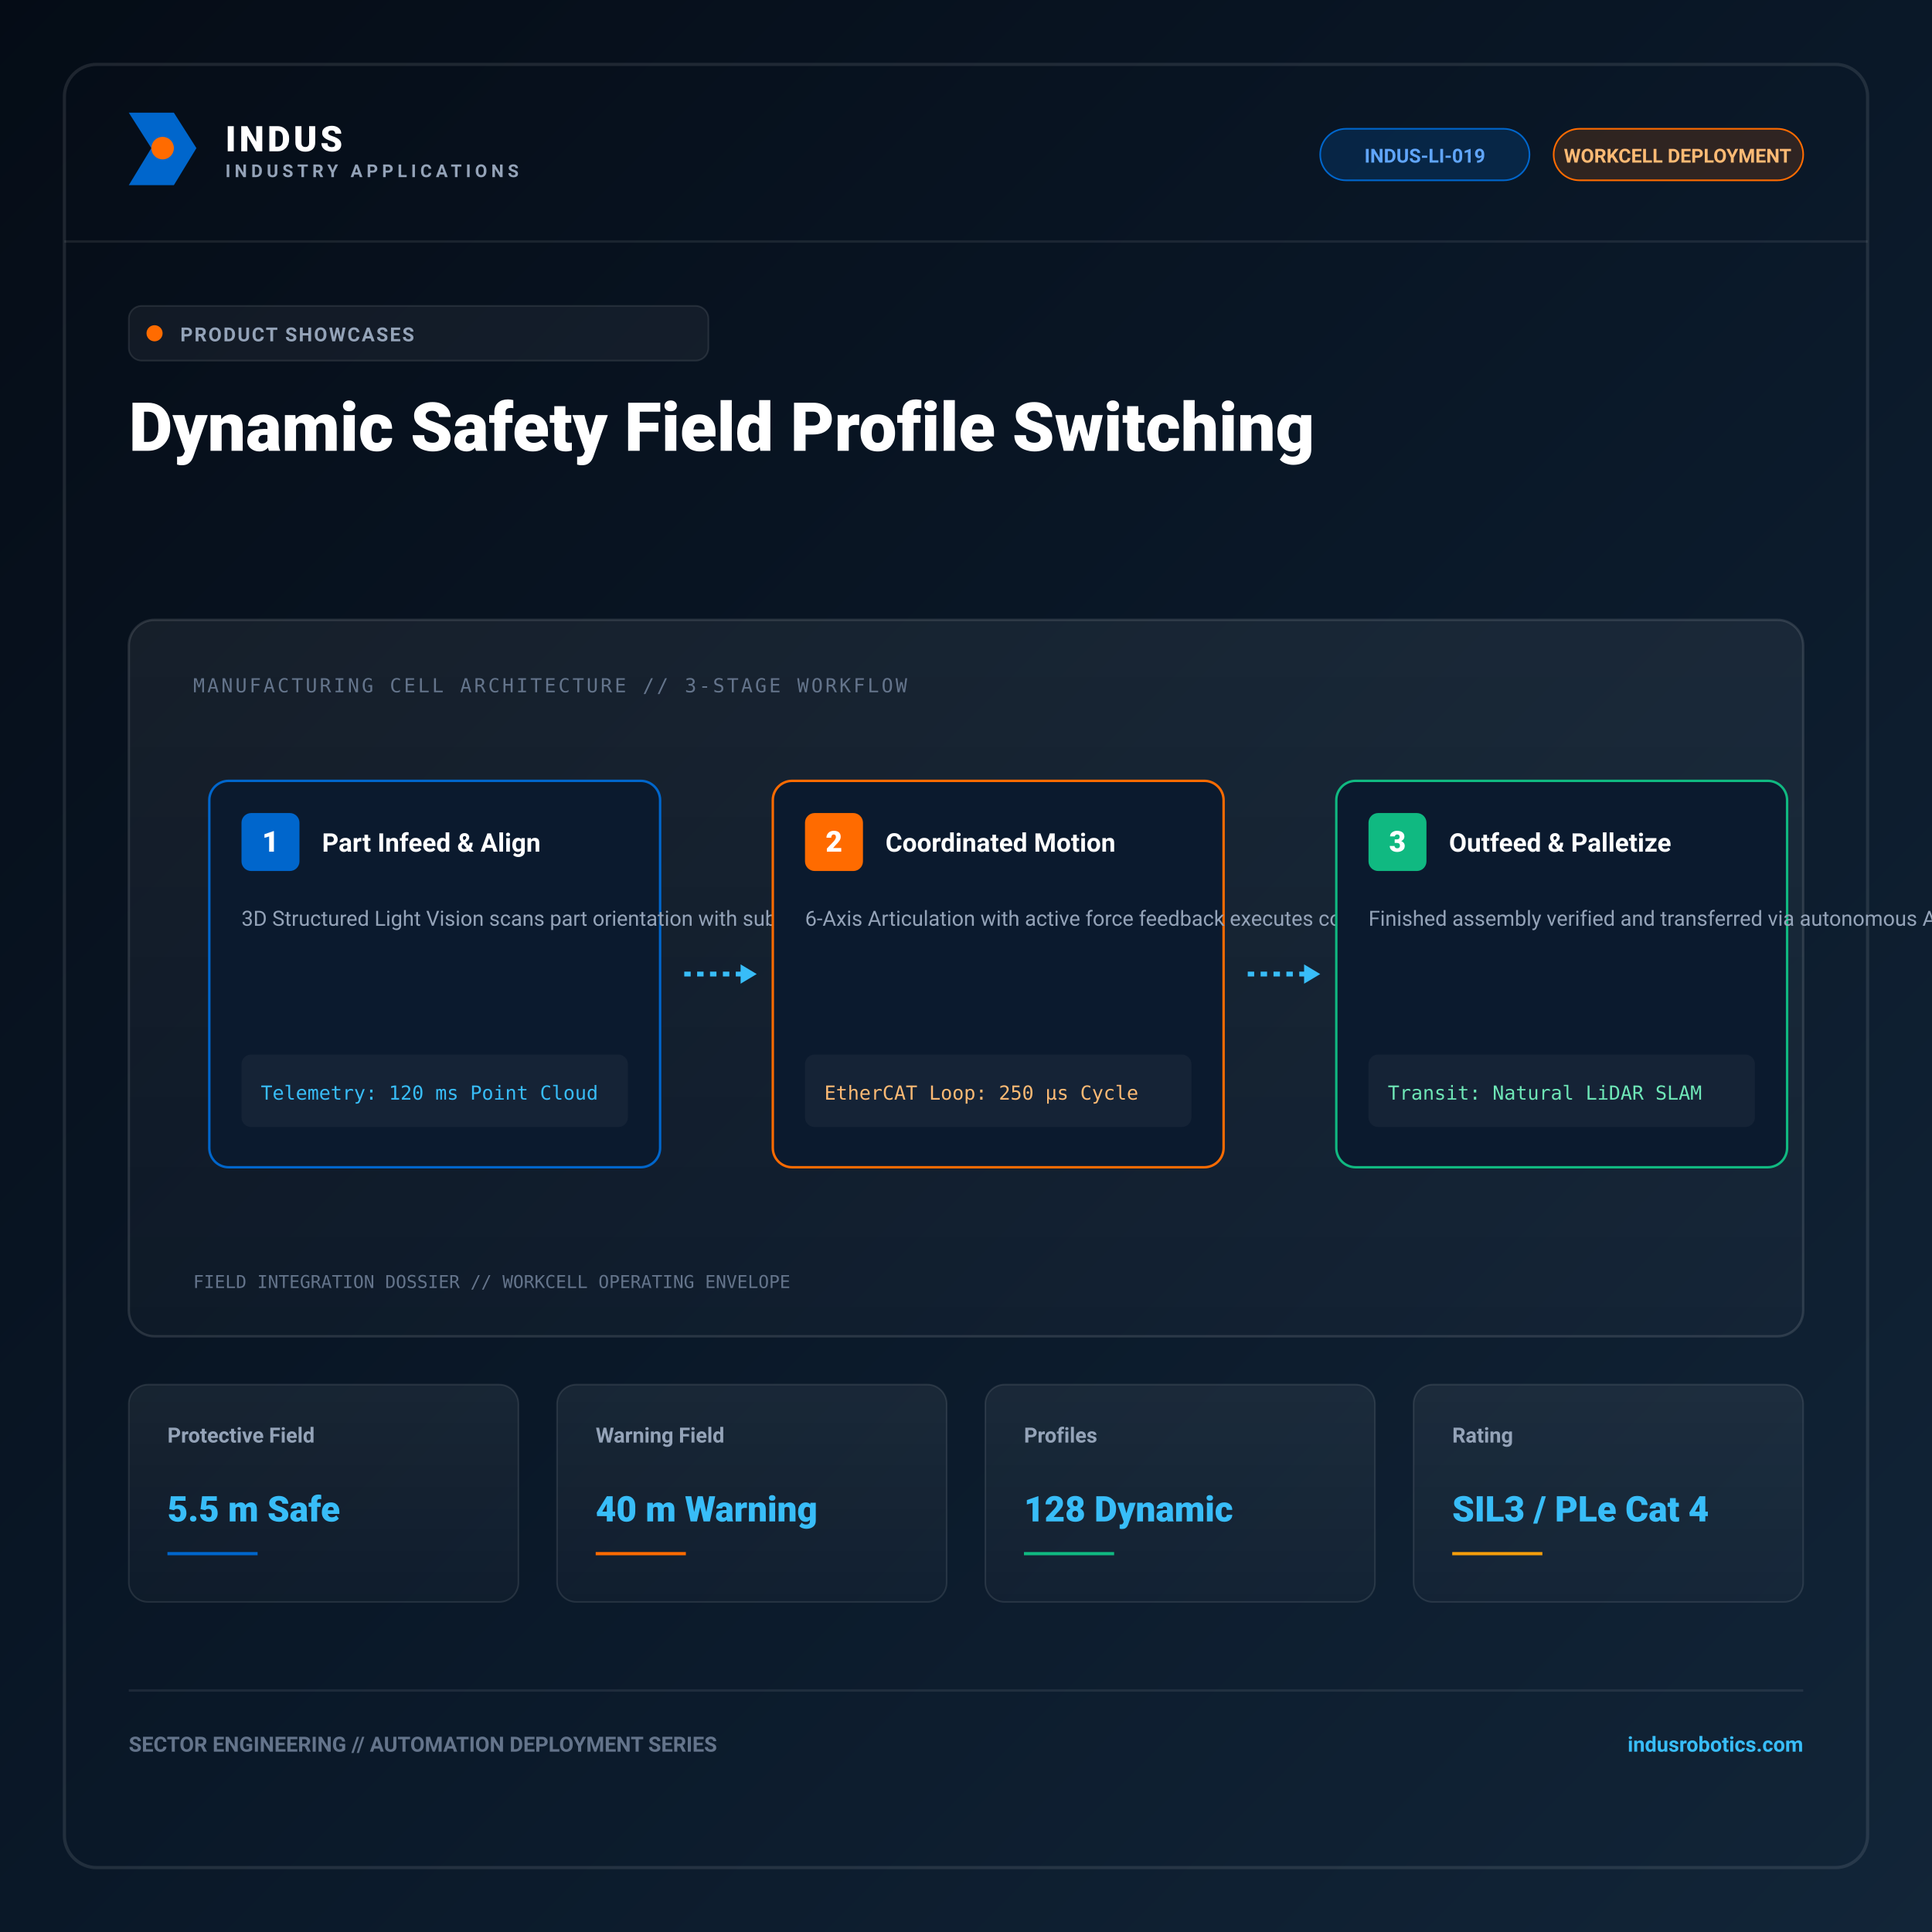
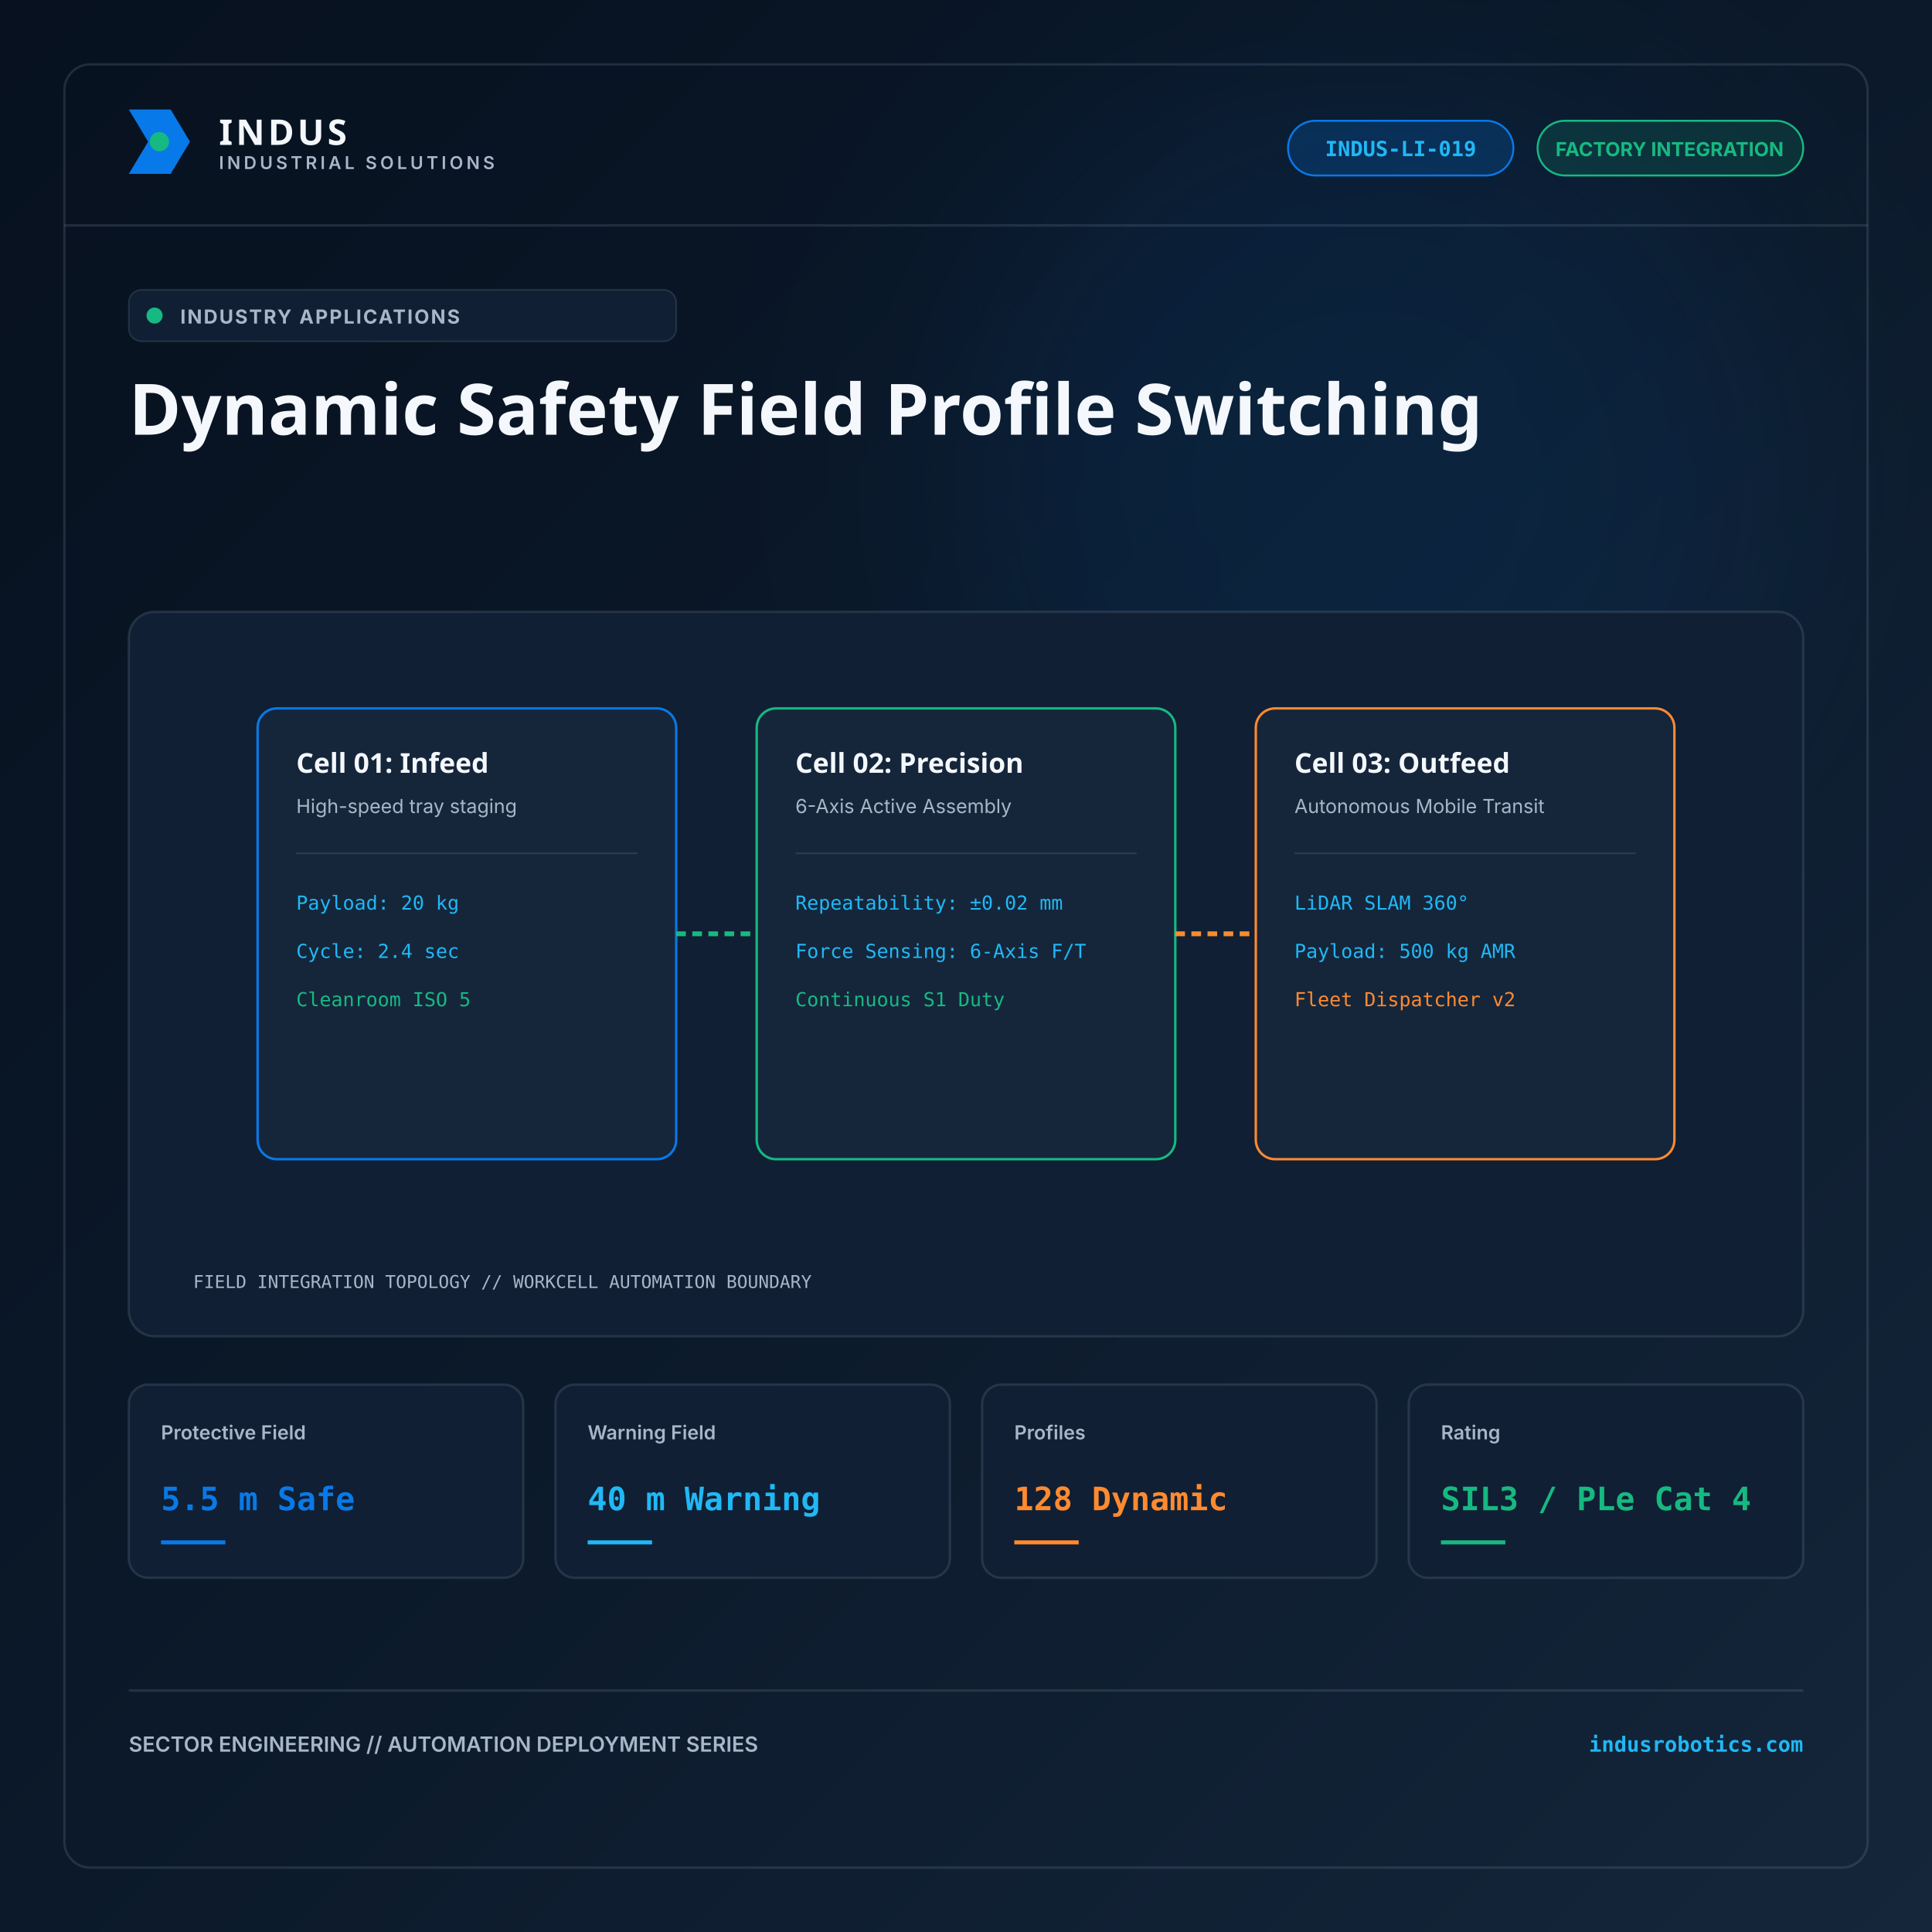
<svg xmlns="http://www.w3.org/2000/svg" viewBox="0 0 1200 1200" width="1200" height="1200">
  <defs>
    <linearGradient id="bgGradC" x1="0%" y1="0%" x2="100%" y2="100%">
-       <stop offset="0%" stop-color="#050C16" />
-       <stop offset="50%" stop-color="#0A1828" />
-       <stop offset="100%" stop-color="#122538" />
-     </linearGradient>
-     <linearGradient id="cardGrad" x1="0%" y1="0%" x2="0%" y2="100%">
-       <stop offset="0%" stop-color="rgba(255,255,255,0.06)" />
-       <stop offset="100%" stop-color="rgba(255,255,255,0.02)" />
+       <stop offset="0%" stop-color="#07111F" />
+       <stop offset="50%" stop-color="#0B192A" />
+       <stop offset="100%" stop-color="#15263B" />
    </linearGradient>
  </defs>
  <rect width="1200" height="1200" fill="url(#bgGradC)" />
-   <rect x="40" y="40" width="1120" height="1120" rx="20" fill="none" stroke="rgba(255,255,255,0.1)" stroke-width="2" />
-   <line x1="40" y1="150" x2="1160" y2="150" stroke="rgba(255,255,255,0.08)" stroke-width="1.5" />
-   <g transform="translate(80, 70)">
-     <polygon points="0,0 28,0 42,22 28,45 0,45 14,22" fill="#0066CC" />
-     <circle cx="21" cy="22" r="7" fill="#FF6B00" />
-     <text x="60" y="24" font-family="-apple-system, BlinkMacSystemFont, 'Segoe UI', Roboto, sans-serif" font-weight="900" font-size="22" fill="#FFFFFF" letter-spacing="2">INDUS</text>
-     <text x="60" y="40" font-family="-apple-system, BlinkMacSystemFont, 'Segoe UI', Roboto, sans-serif" font-weight="600" font-size="11" fill="#94A3B8" letter-spacing="2.5">INDUSTRY APPLICATIONS</text>
+   <circle cx="850" cy="300" r="260" fill="#0879E8" opacity="0.1" filter="blur(80px)" />
+   <rect x="40" y="40" width="1120" height="1120" rx="16" fill="none" stroke="rgba(148, 163, 184, 0.18)" stroke-width="1.5" />
+   <line x1="40" y1="140" x2="1160" y2="140" stroke="rgba(148, 163, 184, 0.18)" stroke-width="1.5" />
+   <g transform="translate(80, 68)">
+     <polygon points="0,0 26,0 38,20 26,40 0,40 12,20" fill="#0879E8" />
+     <circle cx="19" cy="20" r="6" fill="#16B981" />
+     <text x="56" y="22" font-family="'Manrope', sans-serif" font-weight="900" font-size="22" fill="#F4F7FB" letter-spacing="2">INDUS</text>
+     <text x="56" y="37" font-family="'Inter', sans-serif" font-weight="600" font-size="11" fill="#A8B6C8" letter-spacing="2">INDUSTRIAL SOLUTIONS</text>
  </g>
-   <g transform="translate(820, 80)">
-     <rect x="0" y="0" width="130" height="32" rx="16" fill="rgba(0,102,204,0.2)" stroke="#0066CC" stroke-width="1" />
-     <text x="65" y="21" font-family="-apple-system, BlinkMacSystemFont, 'Segoe UI', Roboto, sans-serif" font-weight="700" font-size="12" fill="#60A5FA" text-anchor="middle">INDUS-LI-019</text>
-     <rect x="145" y="0" width="155" height="32" rx="16" fill="rgba(255,107,0,0.15)" stroke="#FF6B00" stroke-width="1" />
-     <text x="222" y="21" font-family="-apple-system, BlinkMacSystemFont, 'Segoe UI', Roboto, sans-serif" font-weight="700" font-size="12" fill="#FDBA74" text-anchor="middle">WORKCELL DEPLOYMENT</text>
+   <g transform="translate(800, 75)">
+     <rect x="0" y="0" width="140" height="34" rx="17" fill="rgba(8, 121, 232, 0.2)" stroke="#0879E8" stroke-width="1.2" />
+     <text x="70" y="22" font-family="'JetBrains Mono', monospace" font-weight="700" font-size="13" fill="#20B8F5" text-anchor="middle">INDUS-LI-019</text>
+     <rect x="155" y="0" width="165" height="34" rx="17" fill="rgba(22, 185, 129, 0.15)" stroke="#16B981" stroke-width="1.2" />
+     <text x="237" y="22" font-family="'Inter', sans-serif" font-weight="700" font-size="12" fill="#16B981" text-anchor="middle">FACTORY INTEGRATION</text>
  </g>
-   <g transform="translate(80, 190)">
-     <rect x="0" y="0" width="360" height="34" rx="8" fill="rgba(255,255,255,0.05)" stroke="rgba(255,255,255,0.1)" stroke-width="1" />
-     <circle cx="16" cy="17" r="5" fill="#FF6B00" />
-     <text x="32" y="22" font-family="-apple-system, BlinkMacSystemFont, 'Segoe UI', Roboto, sans-serif" font-weight="700" font-size="12" fill="#94A3B8" letter-spacing="1">PRODUCT SHOWCASES</text>
+   <g transform="translate(80, 180)">
+     <rect x="0" y="0" width="340" height="32" rx="8" fill="#101F33" stroke="rgba(148, 163, 184, 0.18)" stroke-width="1" />
+     <circle cx="16" cy="16" r="5" fill="#16B981" />
+     <text x="32" y="21" font-family="'Inter', sans-serif" font-weight="700" font-size="12" fill="#A8B6C8" letter-spacing="1">INDUSTRY APPLICATIONS</text>
  </g>
-   <text x="80" y="280" font-family="-apple-system, BlinkMacSystemFont, 'Segoe UI', Roboto, sans-serif" font-weight="800" font-size="42" fill="#FFFFFF">
+   <text x="80" y="270" font-family="'Manrope', sans-serif" font-weight="900" font-size="44" fill="#F4F7FB">
    <tspan x="80" dy="0">Dynamic Safety Field Profile Switching</tspan>
-     <tspan x="80" dy="50" fill="#38BDF8" />
+     <tspan x="80" dy="54" fill="#16B981" />
  </text>
-   <g transform="translate(80, 385)">
-     <rect width="1040" height="445" rx="16" fill="url(#cardGrad)" stroke="rgba(255,255,255,0.12)" stroke-width="1.5" />
-     <text x="40" y="45" font-family="monospace" font-size="12" fill="#64748B" letter-spacing="1.5">MANUFACTURING CELL ARCHITECTURE // 3-STAGE WORKFLOW</text>
-     <g transform="translate(50, 100)">
-       <g transform="translate(0, 0)">
-         <rect width="280" height="240" rx="12" fill="#0B1A2E" stroke="#0066CC" stroke-width="1.5" />
-         <rect x="20" y="20" width="36" height="36" rx="6" fill="#0066CC" />
-         <text x="38" y="44" font-family="-apple-system, BlinkMacSystemFont, 'Segoe UI', Roboto, sans-serif" font-weight="900" font-size="18" fill="#FFFFFF" text-anchor="middle">1</text>
-         <text x="70" y="44" font-family="-apple-system, BlinkMacSystemFont, 'Segoe UI', Roboto, sans-serif" font-weight="700" font-size="16" fill="#FFFFFF">Part Infeed &amp; Align</text>
-         <text x="20" y="90" font-family="-apple-system, BlinkMacSystemFont, 'Segoe UI', Roboto, sans-serif" font-size="13" fill="#94A3B8">3D Structured Light Vision scans part orientation with sub-millimeter precision.</text>
-         <rect x="20" y="170" width="240" height="45" rx="6" fill="rgba(255,255,255,0.04)" />
-         <text x="32" y="198" font-family="monospace" font-size="12" fill="#38BDF8">Telemetry: 120 ms Point Cloud</text>
-       </g>
-       <path d="M 295 120 L 335 120" stroke="#38BDF8" stroke-width="3" stroke-dasharray="4 4" />
-       <polygon points="340,120 330,114 330,126" fill="#38BDF8" />
-       <g transform="translate(350, 0)">
-         <rect width="280" height="240" rx="12" fill="#0B1A2E" stroke="#FF6B00" stroke-width="1.5" />
-         <rect x="20" y="20" width="36" height="36" rx="6" fill="#FF6B00" />
-         <text x="38" y="44" font-family="-apple-system, BlinkMacSystemFont, 'Segoe UI', Roboto, sans-serif" font-weight="900" font-size="18" fill="#FFFFFF" text-anchor="middle">2</text>
-         <text x="70" y="44" font-family="-apple-system, BlinkMacSystemFont, 'Segoe UI', Roboto, sans-serif" font-weight="700" font-size="16" fill="#FFFFFF">Coordinated Motion</text>
-         <text x="20" y="90" font-family="-apple-system, BlinkMacSystemFont, 'Segoe UI', Roboto, sans-serif" font-size="13" fill="#94A3B8">6-Axis Articulation with active force feedback executes contouring.</text>
-         <rect x="20" y="170" width="240" height="45" rx="6" fill="rgba(255,255,255,0.04)" />
-         <text x="32" y="198" font-family="monospace" font-size="12" fill="#FDBA74">EtherCAT Loop: 250 µs Cycle</text>
-       </g>
-       <path d="M 645 120 L 685 120" stroke="#38BDF8" stroke-width="3" stroke-dasharray="4 4" />
-       <polygon points="690,120 680,114 680,126" fill="#38BDF8" />
-       <g transform="translate(700, 0)">
-         <rect width="280" height="240" rx="12" fill="#0B1A2E" stroke="#10B981" stroke-width="1.5" />
-         <rect x="20" y="20" width="36" height="36" rx="6" fill="#10B981" />
-         <text x="38" y="44" font-family="-apple-system, BlinkMacSystemFont, 'Segoe UI', Roboto, sans-serif" font-weight="900" font-size="18" fill="#FFFFFF" text-anchor="middle">3</text>
-         <text x="70" y="44" font-family="-apple-system, BlinkMacSystemFont, 'Segoe UI', Roboto, sans-serif" font-weight="700" font-size="16" fill="#FFFFFF">Outfeed &amp; Palletize</text>
-         <text x="20" y="90" font-family="-apple-system, BlinkMacSystemFont, 'Segoe UI', Roboto, sans-serif" font-size="13" fill="#94A3B8">Finished assembly verified and transferred via autonomous AMR fleet.</text>
-         <rect x="20" y="170" width="240" height="45" rx="6" fill="rgba(255,255,255,0.04)" />
-         <text x="32" y="198" font-family="monospace" font-size="12" fill="#6EE7B7">Transit: Natural LiDAR SLAM</text>
-       </g>
+   <g transform="translate(80, 380)">
+     <rect width="1040" height="450" rx="16" fill="#101F33" stroke="rgba(148, 163, 184, 0.18)" stroke-width="1.5" />
+     <g transform="translate(80, 60)">
+       <rect width="260" height="280" rx="12" fill="#15263B" stroke="#0879E8" stroke-width="1.5" />
+       <text x="24" y="40" font-family="'Manrope', sans-serif" font-size="17" font-weight="800" fill="#F4F7FB">Cell 01: Infeed</text>
+       <text x="24" y="65" font-family="'Inter', sans-serif" font-size="12" fill="#A8B6C8">High-speed tray staging</text>
+       <line x1="24" y1="90" x2="236" y2="90" stroke="rgba(148, 163, 184, 0.18)" stroke-width="1" />
+       <text x="24" y="125" font-family="'JetBrains Mono', monospace" font-size="12" fill="#20B8F5">Payload: 20 kg</text>
+       <text x="24" y="155" font-family="'JetBrains Mono', monospace" font-size="12" fill="#20B8F5">Cycle: 2.4 sec</text>
+       <text x="24" y="185" font-family="'JetBrains Mono', monospace" font-size="12" fill="#16B981">Cleanroom ISO 5</text>
    </g>
-     <text x="40" y="415" font-family="monospace" font-size="11" fill="#64748B">FIELD INTEGRATION DOSSIER // WORKCELL OPERATING ENVELOPE</text>
+     <line x1="340" y1="200" x2="390" y2="200" stroke="#16B981" stroke-width="3" stroke-dasharray="6 4" />
+     <g transform="translate(390, 60)">
+       <rect width="260" height="280" rx="12" fill="#15263B" stroke="#16B981" stroke-width="1.5" />
+       <text x="24" y="40" font-family="'Manrope', sans-serif" font-size="17" font-weight="800" fill="#F4F7FB">Cell 02: Precision</text>
+       <text x="24" y="65" font-family="'Inter', sans-serif" font-size="12" fill="#A8B6C8">6-Axis Active Assembly</text>
+       <line x1="24" y1="90" x2="236" y2="90" stroke="rgba(148, 163, 184, 0.18)" stroke-width="1" />
+       <text x="24" y="125" font-family="'JetBrains Mono', monospace" font-size="12" fill="#20B8F5">Repeatability: ±0.02 mm</text>
+       <text x="24" y="155" font-family="'JetBrains Mono', monospace" font-size="12" fill="#20B8F5">Force Sensing: 6-Axis F/T</text>
+       <text x="24" y="185" font-family="'JetBrains Mono', monospace" font-size="12" fill="#16B981">Continuous S1 Duty</text>
+     </g>
+     <line x1="650" y1="200" x2="700" y2="200" stroke="#FF8A30" stroke-width="3" stroke-dasharray="6 4" />
+     <g transform="translate(700, 60)">
+       <rect width="260" height="280" rx="12" fill="#15263B" stroke="#FF8A30" stroke-width="1.5" />
+       <text x="24" y="40" font-family="'Manrope', sans-serif" font-size="17" font-weight="800" fill="#F4F7FB">Cell 03: Outfeed</text>
+       <text x="24" y="65" font-family="'Inter', sans-serif" font-size="12" fill="#A8B6C8">Autonomous Mobile Transit</text>
+       <line x1="24" y1="90" x2="236" y2="90" stroke="rgba(148, 163, 184, 0.18)" stroke-width="1" />
+       <text x="24" y="125" font-family="'JetBrains Mono', monospace" font-size="12" fill="#20B8F5">LiDAR SLAM 360°</text>
+       <text x="24" y="155" font-family="'JetBrains Mono', monospace" font-size="12" fill="#20B8F5">Payload: 500 kg AMR</text>
+       <text x="24" y="185" font-family="'JetBrains Mono', monospace" font-size="12" fill="#FF8A30">Fleet Dispatcher v2</text>
+     </g>
+     <text x="40" y="420" font-family="'JetBrains Mono', monospace" font-size="11" fill="#A8B6C8">FIELD INTEGRATION TOPOLOGY // WORKCELL AUTOMATION BOUNDARY</text>
  </g>
  <g transform="translate(80, 860)">
    <g transform="translate(0, 0)">
-       <rect width="242" height="135" rx="12" fill="url(#cardGrad)" stroke="rgba(255,255,255,0.1)" stroke-width="1" />
-       <text x="24" y="36" font-family="-apple-system, BlinkMacSystemFont, 'Segoe UI', Roboto, sans-serif" font-size="13" fill="#94A3B8" font-weight="600">Protective Field</text>
-       <text x="24" y="85" font-family="-apple-system, BlinkMacSystemFont, 'Segoe UI', Roboto, sans-serif" font-size="22" fill="#38BDF8" font-weight="800">5.5 m Safe</text>
-       <line x1="24" y1="105" x2="80" y2="105" stroke="#0066CC" stroke-width="2" />
+       <rect width="245" height="120" rx="12" fill="#101F33" stroke="rgba(148, 163, 184, 0.18)" stroke-width="1.5" />
+       <text x="20" y="34" font-family="'Inter', sans-serif" font-size="12" fill="#A8B6C8" font-weight="600">Protective Field</text>
+       <text x="20" y="78" font-family="'JetBrains Mono', monospace" font-size="20" fill="#0879E8" font-weight="700">5.5 m Safe</text>
+       <line x1="20" y1="98" x2="60" y2="98" stroke="#0879E8" stroke-width="2.5" />
    </g>
-     <g transform="translate(266, 0)">
-       <rect width="242" height="135" rx="12" fill="url(#cardGrad)" stroke="rgba(255,255,255,0.1)" stroke-width="1" />
-       <text x="24" y="36" font-family="-apple-system, BlinkMacSystemFont, 'Segoe UI', Roboto, sans-serif" font-size="13" fill="#94A3B8" font-weight="600">Warning Field</text>
-       <text x="24" y="85" font-family="-apple-system, BlinkMacSystemFont, 'Segoe UI', Roboto, sans-serif" font-size="22" fill="#38BDF8" font-weight="800">40 m Warning</text>
-       <line x1="24" y1="105" x2="80" y2="105" stroke="#FF6B00" stroke-width="2" />
+     <g transform="translate(265, 0)">
+       <rect width="245" height="120" rx="12" fill="#101F33" stroke="rgba(148, 163, 184, 0.18)" stroke-width="1.5" />
+       <text x="20" y="34" font-family="'Inter', sans-serif" font-size="12" fill="#A8B6C8" font-weight="600">Warning Field</text>
+       <text x="20" y="78" font-family="'JetBrains Mono', monospace" font-size="20" fill="#20B8F5" font-weight="700">40 m Warning</text>
+       <line x1="20" y1="98" x2="60" y2="98" stroke="#20B8F5" stroke-width="2.5" />
    </g>
-     <g transform="translate(532, 0)">
-       <rect width="242" height="135" rx="12" fill="url(#cardGrad)" stroke="rgba(255,255,255,0.1)" stroke-width="1" />
-       <text x="24" y="36" font-family="-apple-system, BlinkMacSystemFont, 'Segoe UI', Roboto, sans-serif" font-size="13" fill="#94A3B8" font-weight="600">Profiles</text>
-       <text x="24" y="85" font-family="-apple-system, BlinkMacSystemFont, 'Segoe UI', Roboto, sans-serif" font-size="22" fill="#38BDF8" font-weight="800">128 Dynamic</text>
-       <line x1="24" y1="105" x2="80" y2="105" stroke="#10B981" stroke-width="2" />
+     <g transform="translate(530, 0)">
+       <rect width="245" height="120" rx="12" fill="#101F33" stroke="rgba(148, 163, 184, 0.18)" stroke-width="1.5" />
+       <text x="20" y="34" font-family="'Inter', sans-serif" font-size="12" fill="#A8B6C8" font-weight="600">Profiles</text>
+       <text x="20" y="78" font-family="'JetBrains Mono', monospace" font-size="20" fill="#FF8A30" font-weight="700">128 Dynamic</text>
+       <line x1="20" y1="98" x2="60" y2="98" stroke="#FF8A30" stroke-width="2.5" />
    </g>
-     <g transform="translate(798, 0)">
-       <rect width="242" height="135" rx="12" fill="url(#cardGrad)" stroke="rgba(255,255,255,0.1)" stroke-width="1" />
-       <text x="24" y="36" font-family="-apple-system, BlinkMacSystemFont, 'Segoe UI', Roboto, sans-serif" font-size="13" fill="#94A3B8" font-weight="600">Rating</text>
-       <text x="24" y="85" font-family="-apple-system, BlinkMacSystemFont, 'Segoe UI', Roboto, sans-serif" font-size="22" fill="#38BDF8" font-weight="800">SIL3 / PLe Cat 4</text>
-       <line x1="24" y1="105" x2="80" y2="105" stroke="#F59E0B" stroke-width="2" />
+     <g transform="translate(795, 0)">
+       <rect width="245" height="120" rx="12" fill="#101F33" stroke="rgba(148, 163, 184, 0.18)" stroke-width="1.5" />
+       <text x="20" y="34" font-family="'Inter', sans-serif" font-size="12" fill="#A8B6C8" font-weight="600">Rating</text>
+       <text x="20" y="78" font-family="'JetBrains Mono', monospace" font-size="20" fill="#16B981" font-weight="700">SIL3 / PLe Cat 4</text>
+       <line x1="20" y1="98" x2="60" y2="98" stroke="#16B981" stroke-width="2.5" />
    </g>
  </g>
  <g transform="translate(80, 1050)">
-     <line x1="0" y1="0" x2="1040" y2="0" stroke="rgba(255,255,255,0.08)" stroke-width="1.5" />
-     <text x="0" y="38" font-family="-apple-system, BlinkMacSystemFont, 'Segoe UI', Roboto, sans-serif" font-size="13" fill="#64748B" font-weight="600">SECTOR ENGINEERING // AUTOMATION DEPLOYMENT SERIES</text>
-     <text x="1040" y="38" font-family="-apple-system, BlinkMacSystemFont, 'Segoe UI', Roboto, sans-serif" font-size="13" fill="#38BDF8" font-weight="700" text-anchor="end">indusrobotics.com</text>
+     <line x1="0" y1="0" x2="1040" y2="0" stroke="rgba(148, 163, 184, 0.18)" stroke-width="1.5" />
+     <text x="0" y="38" font-family="'Inter', sans-serif" font-size="13" fill="#A8B6C8" font-weight="600">SECTOR ENGINEERING // AUTOMATION DEPLOYMENT SERIES</text>
+     <text x="1040" y="38" font-family="'JetBrains Mono', monospace" font-size="13" fill="#20B8F5" font-weight="700" text-anchor="end">indusrobotics.com</text>
  </g>
</svg>
